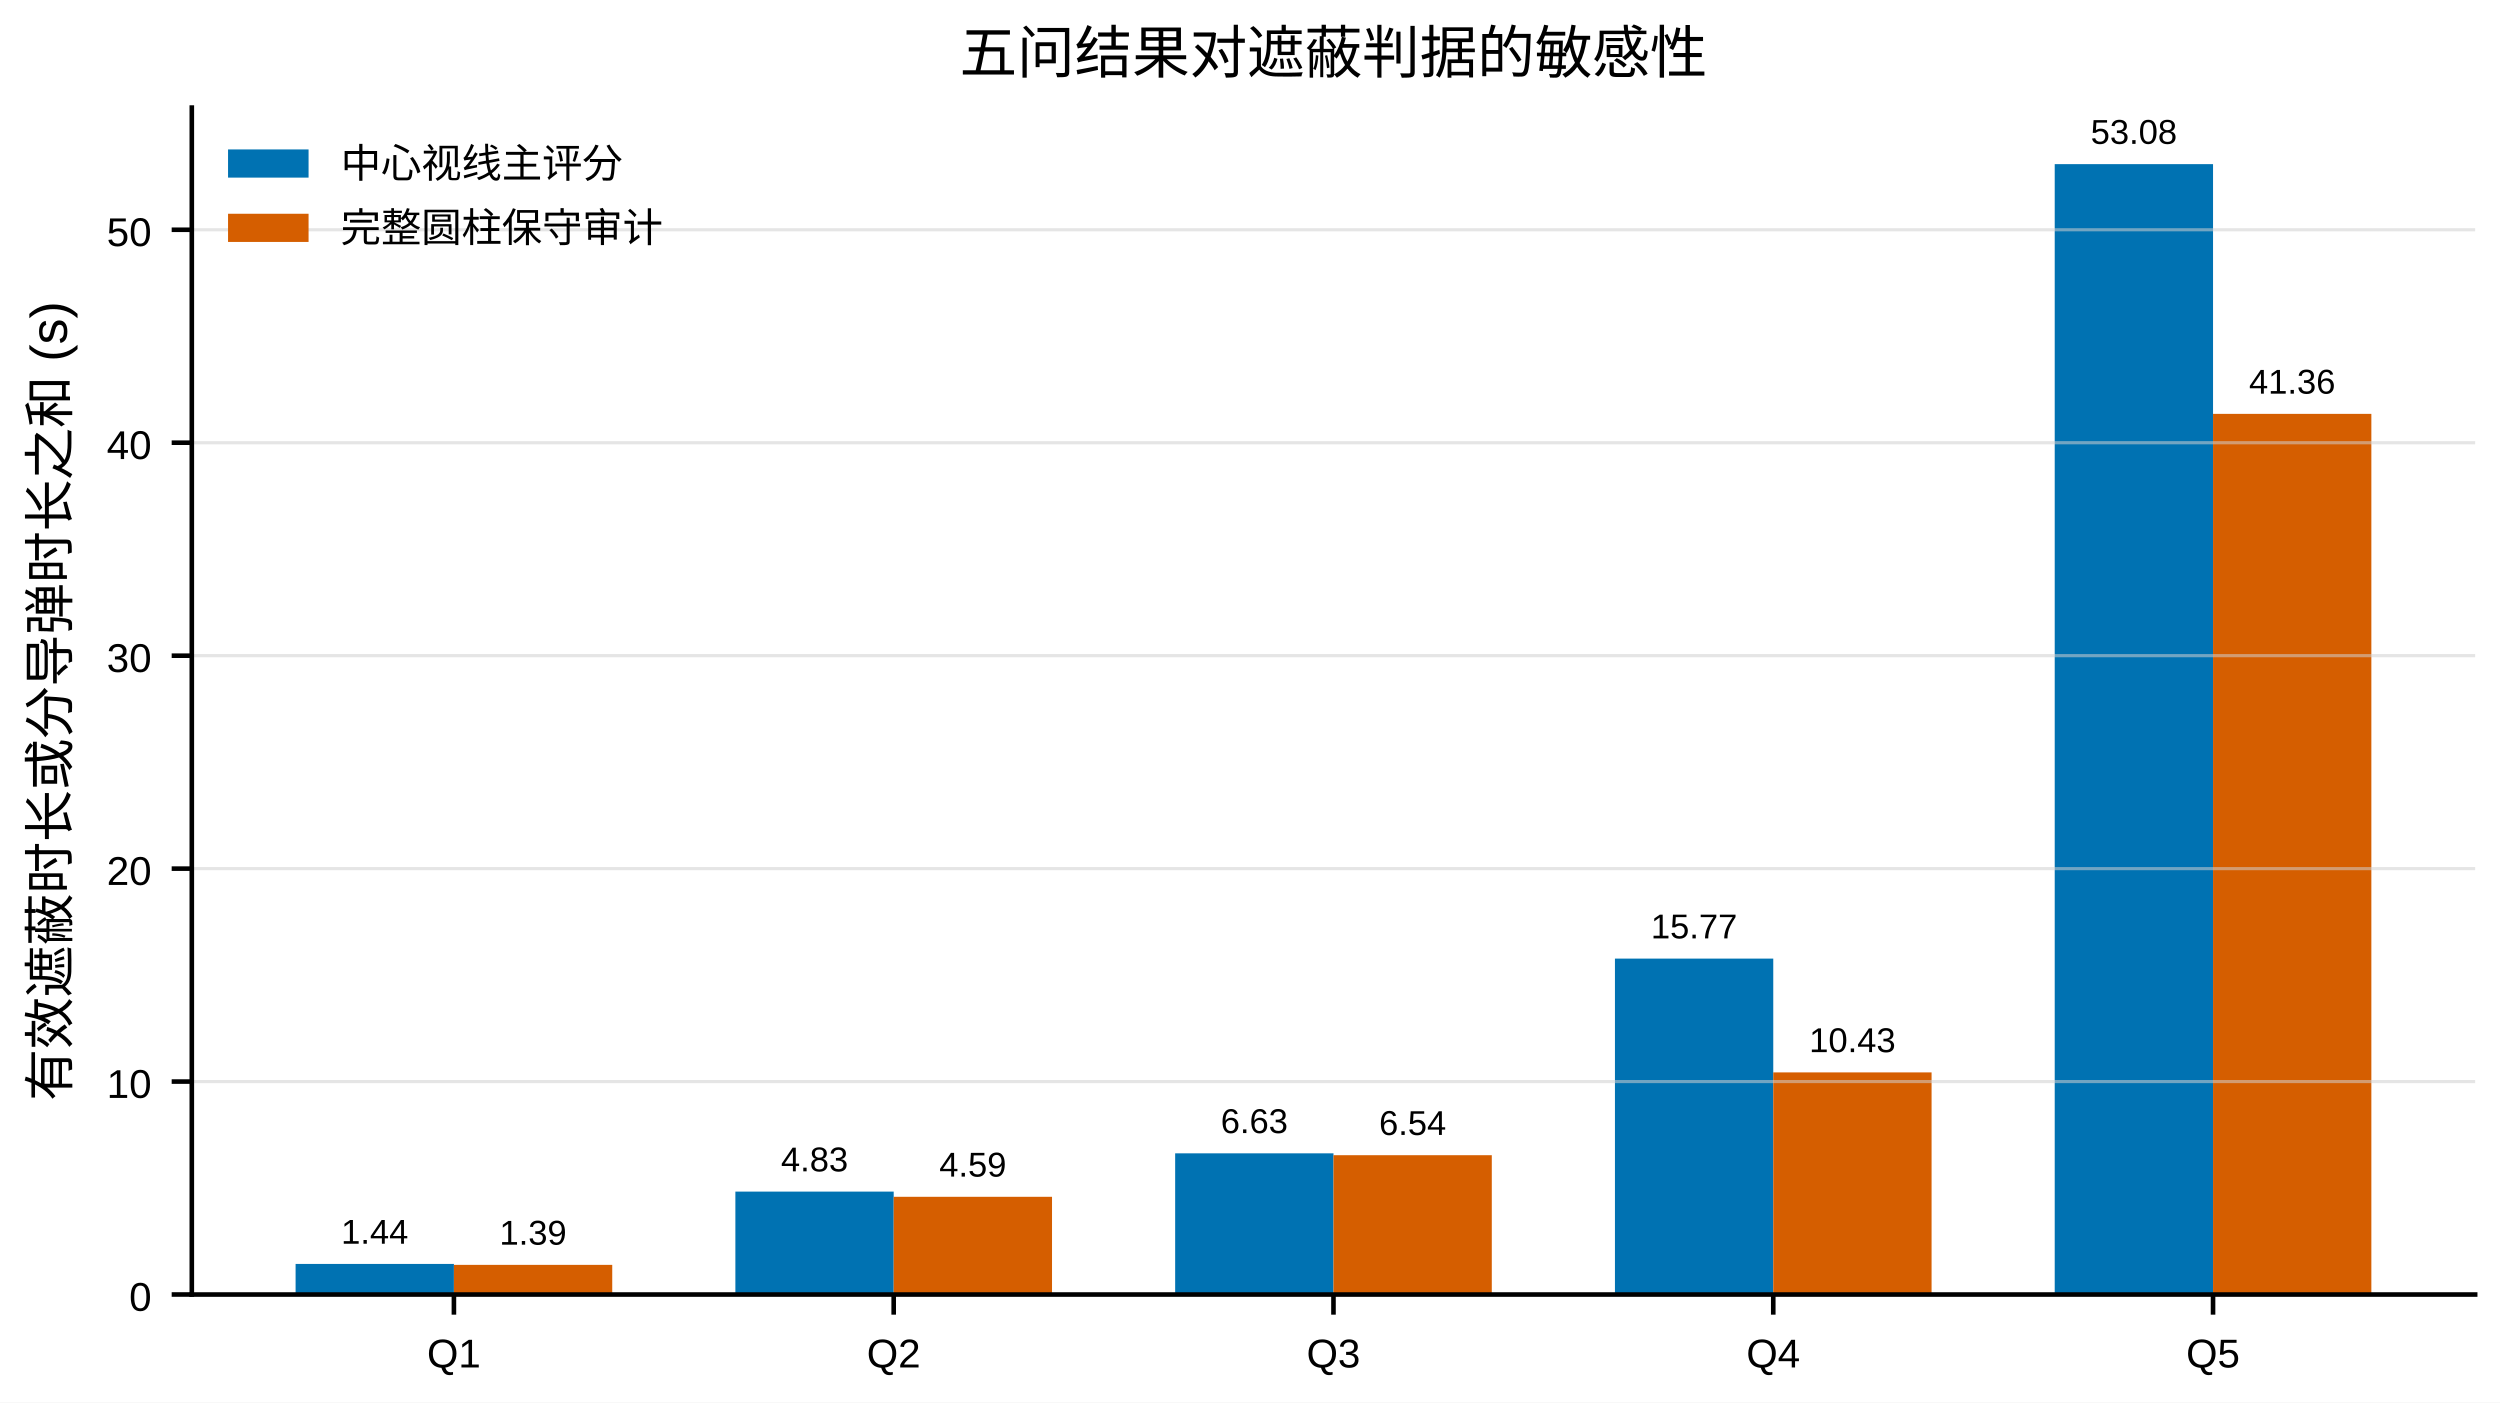
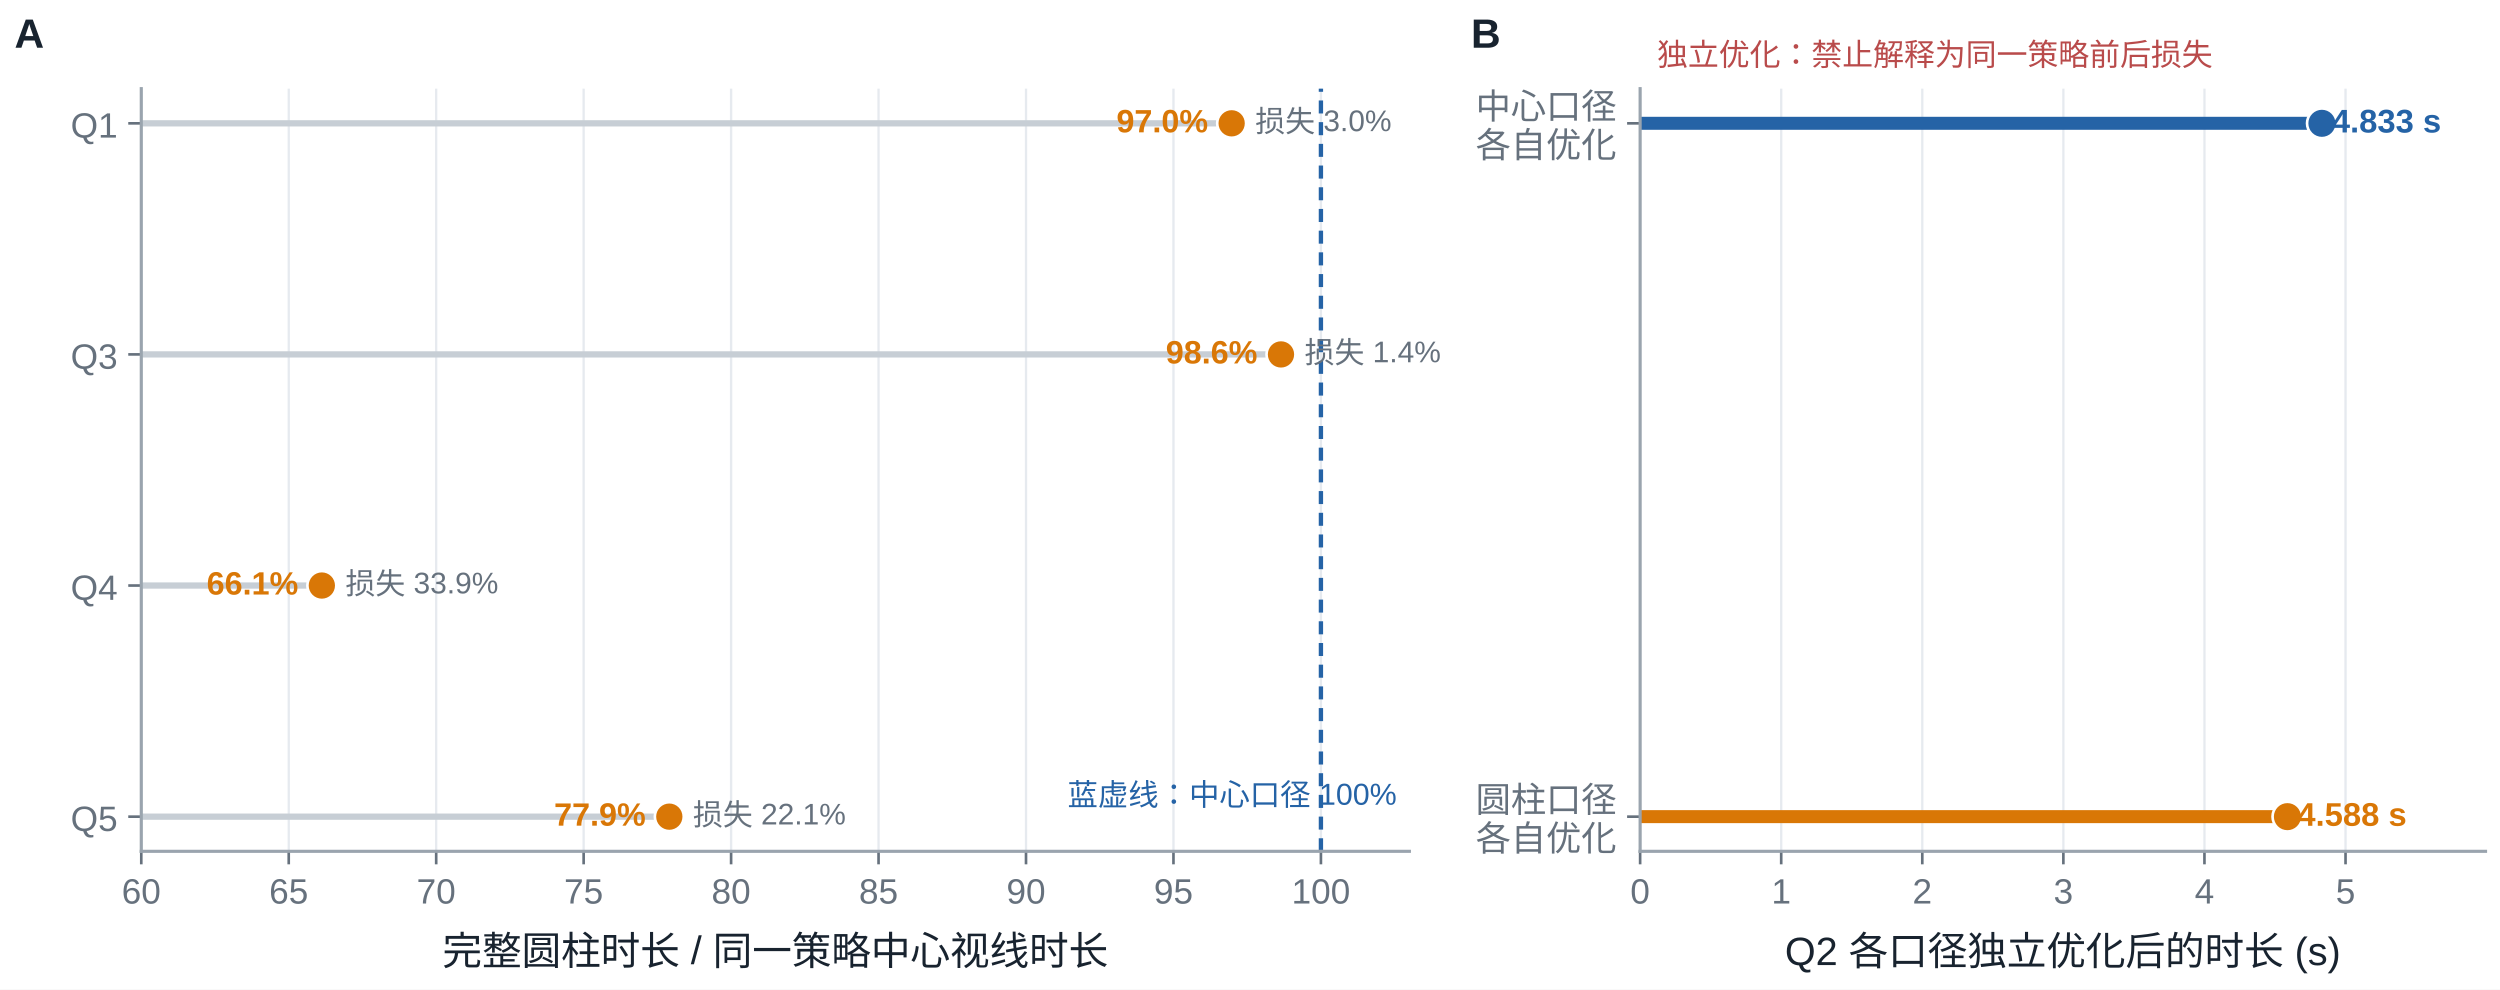
- <svg xmlns="http://www.w3.org/2000/svg" xmlns:xlink="http://www.w3.org/1999/xlink" width="434.64pt" height="243.84pt" viewBox="0 0 434.64 243.84" version="1.1">
+ <svg xmlns="http://www.w3.org/2000/svg" xmlns:xlink="http://www.w3.org/1999/xlink" width="518.4pt" height="205.2pt" viewBox="0 0 518.4 205.2" version="1.1">
  <defs>
    <style type="text/css">*{stroke-linejoin: round; stroke-linecap: butt}</style>
  </defs>
  <g id="figure_1">
    <g id="patch_1">
-       <path d="M 0 243.84 L 434.64 243.84 L 434.64 0 L 0 0 z " style="fill: #ffffff" />
+       <path d="M 0 205.2 L 518.4 205.2 L 518.4 0 L 0 0 z " style="fill: #ffffff" />
    </g>
    <g id="axes_1">
      <g id="patch_2">
-         <path d="M 33.347 225.062 L 430.32 225.062 L 430.32 18.704 L 33.347 18.704 z " style="fill: #ffffff" />
-       </g>
-       <g id="patch_3">
-         <path d="M 51.391 225.062 L 78.916 225.062 L 78.916 219.748 L 51.391 219.748 z " clip-path="url(#p6befb10a72)" style="fill: #0072b2" />
-       </g>
-       <g id="patch_4">
-         <path d="M 127.849 225.062 L 155.374 225.062 L 155.374 207.17 L 127.849 207.17 z " clip-path="url(#p6befb10a72)" style="fill: #0072b2" />
-       </g>
-       <g id="patch_5">
-         <path d="M 204.308 225.062 L 231.833 225.062 L 231.833 200.511 L 204.308 200.511 z " clip-path="url(#p6befb10a72)" style="fill: #0072b2" />
-       </g>
-       <g id="patch_6">
-         <path d="M 280.767 225.062 L 308.292 225.062 L 308.292 166.66 L 280.767 166.66 z " clip-path="url(#p6befb10a72)" style="fill: #0072b2" />
-       </g>
-       <g id="patch_7">
-         <path d="M 357.225 225.062 L 384.75 225.062 L 384.75 28.531 L 357.225 28.531 z " clip-path="url(#p6befb10a72)" style="fill: #0072b2" />
-       </g>
-       <g id="patch_8">
-         <path d="M 78.916 225.062 L 106.441 225.062 L 106.441 219.909 L 78.916 219.909 z " clip-path="url(#p6befb10a72)" style="fill: #d55e00" />
-       </g>
-       <g id="patch_9">
-         <path d="M 155.374 225.062 L 182.9 225.062 L 182.9 208.075 L 155.374 208.075 z " clip-path="url(#p6befb10a72)" style="fill: #d55e00" />
-       </g>
-       <g id="patch_10">
-         <path d="M 231.833 225.062 L 259.358 225.062 L 259.358 200.844 L 231.833 200.844 z " clip-path="url(#p6befb10a72)" style="fill: #d55e00" />
-       </g>
-       <g id="patch_11">
-         <path d="M 308.292 225.062 L 335.817 225.062 L 335.817 186.445 L 308.292 186.445 z " clip-path="url(#p6befb10a72)" style="fill: #d55e00" />
-       </g>
-       <g id="patch_12">
-         <path d="M 384.75 225.062 L 412.275 225.062 L 412.275 71.954 L 384.75 71.954 z " clip-path="url(#p6befb10a72)" style="fill: #d55e00" />
+         <path d="M 29.295 176.529 L 292.252 176.529 L 292.252 18.382 L 29.295 18.382 z " style="fill: #ffffff" />
      </g>
      <g id="matplotlib.axis_1">
        <g id="xtick_1">
          <g id="line2d_1">
+             <path d="M 29.295 176.529 L 29.295 18.382 " clip-path="url(#p96249e6998)" style="fill: none; stroke: #e3e8ed; stroke-opacity: 0.9; stroke-width: 0.48; stroke-linecap: square" />
+           </g>
+           <g id="line2d_2">
            <defs>
-               <path id="m9ca89d2891" d="M 0 0 L 0 3.5 " style="stroke: #000000; stroke-width: 0.8" />
+               <path id="m5745f8a56b" d="M 0 0 L 0 2.7 " style="stroke: #66717d; stroke-width: 0.55" />
            </defs>
            <g>
-               <use xlink:href="#m9ca89d2891" x="78.916" y="225.062" style="stroke: #000000; stroke-width: 0.8" />
+               <use xlink:href="#m5745f8a56b" x="29.295" y="176.529" style="fill: #66717d; stroke: #66717d; stroke-width: 0.55" />
            </g>
          </g>
          <g id="text_1">
-             <text style="font-size: 7px; font-family: 'Microsoft YaHei', 'SimHei', 'Arial', 'DejaVu Sans', sans-serif; text-anchor: middle" x="78.916" y="237.746" transform="rotate(-0 78.91586 237.7456)">Q1</text>
+             <text style="font-size: 7.3px; font-family: 'Microsoft YaHei', 'SimHei', 'Arial', 'DejaVu Sans', sans-serif; text-anchor: middle; fill: #66717d" x="29.295" y="187.357" transform="rotate(-0 29.29547 187.3569)">60</text>
          </g>
        </g>
        <g id="xtick_2">
-           <g id="line2d_2">
-             <g>
-               <use xlink:href="#m9ca89d2891" x="155.374" y="225.062" style="stroke: #000000; stroke-width: 0.8" />
+           <g id="line2d_3">
+             <path d="M 59.872 176.529 L 59.872 18.382 " clip-path="url(#p96249e6998)" style="fill: none; stroke: #e3e8ed; stroke-opacity: 0.9; stroke-width: 0.48; stroke-linecap: square" />
+           </g>
+           <g id="line2d_4">
+             <g>
+               <use xlink:href="#m5745f8a56b" x="59.872" y="176.529" style="fill: #66717d; stroke: #66717d; stroke-width: 0.55" />
            </g>
          </g>
          <g id="text_2">
-             <text style="font-size: 7px; font-family: 'Microsoft YaHei', 'SimHei', 'Arial', 'DejaVu Sans', sans-serif; text-anchor: middle" x="155.374" y="237.746" transform="rotate(-0 155.3744 237.7456)">Q2</text>
+             <text style="font-size: 7.3px; font-family: 'Microsoft YaHei', 'SimHei', 'Arial', 'DejaVu Sans', sans-serif; text-anchor: middle; fill: #66717d" x="59.872" y="187.357" transform="rotate(-0 59.87179 187.3569)">65</text>
          </g>
        </g>
        <g id="xtick_3">
-           <g id="line2d_3">
-             <g>
-               <use xlink:href="#m9ca89d2891" x="231.833" y="225.062" style="stroke: #000000; stroke-width: 0.8" />
+           <g id="line2d_5">
+             <path d="M 90.448 176.529 L 90.448 18.382 " clip-path="url(#p96249e6998)" style="fill: none; stroke: #e3e8ed; stroke-opacity: 0.9; stroke-width: 0.48; stroke-linecap: square" />
+           </g>
+           <g id="line2d_6">
+             <g>
+               <use xlink:href="#m5745f8a56b" x="90.448" y="176.529" style="fill: #66717d; stroke: #66717d; stroke-width: 0.55" />
            </g>
          </g>
          <g id="text_3">
-             <text style="font-size: 7px; font-family: 'Microsoft YaHei', 'SimHei', 'Arial', 'DejaVu Sans', sans-serif; text-anchor: middle" x="231.833" y="237.746" transform="rotate(-0 231.833 237.7456)">Q3</text>
+             <text style="font-size: 7.3px; font-family: 'Microsoft YaHei', 'SimHei', 'Arial', 'DejaVu Sans', sans-serif; text-anchor: middle; fill: #66717d" x="90.448" y="187.357" transform="rotate(-0 90.4481 187.3569)">70</text>
          </g>
        </g>
        <g id="xtick_4">
-           <g id="line2d_4">
-             <g>
-               <use xlink:href="#m9ca89d2891" x="308.292" y="225.062" style="stroke: #000000; stroke-width: 0.8" />
+           <g id="line2d_7">
+             <path d="M 121.024 176.529 L 121.024 18.382 " clip-path="url(#p96249e6998)" style="fill: none; stroke: #e3e8ed; stroke-opacity: 0.9; stroke-width: 0.48; stroke-linecap: square" />
+           </g>
+           <g id="line2d_8">
+             <g>
+               <use xlink:href="#m5745f8a56b" x="121.024" y="176.529" style="fill: #66717d; stroke: #66717d; stroke-width: 0.55" />
            </g>
          </g>
          <g id="text_4">
-             <text style="font-size: 7px; font-family: 'Microsoft YaHei', 'SimHei', 'Arial', 'DejaVu Sans', sans-serif; text-anchor: middle" x="308.292" y="237.746" transform="rotate(-0 308.2916 237.7456)">Q4</text>
+             <text style="font-size: 7.3px; font-family: 'Microsoft YaHei', 'SimHei', 'Arial', 'DejaVu Sans', sans-serif; text-anchor: middle; fill: #66717d" x="121.024" y="187.357" transform="rotate(-0 121.0244 187.3569)">75</text>
          </g>
        </g>
        <g id="xtick_5">
-           <g id="line2d_5">
-             <g>
-               <use xlink:href="#m9ca89d2891" x="384.75" y="225.062" style="stroke: #000000; stroke-width: 0.8" />
+           <g id="line2d_9">
+             <path d="M 151.601 176.529 L 151.601 18.382 " clip-path="url(#p96249e6998)" style="fill: none; stroke: #e3e8ed; stroke-opacity: 0.9; stroke-width: 0.48; stroke-linecap: square" />
+           </g>
+           <g id="line2d_10">
+             <g>
+               <use xlink:href="#m5745f8a56b" x="151.601" y="176.529" style="fill: #66717d; stroke: #66717d; stroke-width: 0.55" />
            </g>
          </g>
          <g id="text_5">
-             <text style="font-size: 7px; font-family: 'Microsoft YaHei', 'SimHei', 'Arial', 'DejaVu Sans', sans-serif; text-anchor: middle" x="384.75" y="237.746" transform="rotate(-0 384.7502 237.7456)">Q5</text>
-           </g>
+             <text style="font-size: 7.3px; font-family: 'Microsoft YaHei', 'SimHei', 'Arial', 'DejaVu Sans', sans-serif; text-anchor: middle; fill: #66717d" x="151.601" y="187.357" transform="rotate(-0 151.6007 187.3569)">80</text>
+           </g>
+         </g>
+         <g id="xtick_6">
+           <g id="line2d_11">
+             <path d="M 182.177 176.529 L 182.177 18.382 " clip-path="url(#p96249e6998)" style="fill: none; stroke: #e3e8ed; stroke-opacity: 0.9; stroke-width: 0.48; stroke-linecap: square" />
+           </g>
+           <g id="line2d_12">
+             <g>
+               <use xlink:href="#m5745f8a56b" x="182.177" y="176.529" style="fill: #66717d; stroke: #66717d; stroke-width: 0.55" />
+             </g>
+           </g>
+           <g id="text_6">
+             <text style="font-size: 7.3px; font-family: 'Microsoft YaHei', 'SimHei', 'Arial', 'DejaVu Sans', sans-serif; text-anchor: middle; fill: #66717d" x="182.177" y="187.357" transform="rotate(-0 182.177 187.3569)">85</text>
+           </g>
+         </g>
+         <g id="xtick_7">
+           <g id="line2d_13">
+             <path d="M 212.753 176.529 L 212.753 18.382 " clip-path="url(#p96249e6998)" style="fill: none; stroke: #e3e8ed; stroke-opacity: 0.9; stroke-width: 0.48; stroke-linecap: square" />
+           </g>
+           <g id="line2d_14">
+             <g>
+               <use xlink:href="#m5745f8a56b" x="212.753" y="176.529" style="fill: #66717d; stroke: #66717d; stroke-width: 0.55" />
+             </g>
+           </g>
+           <g id="text_7">
+             <text style="font-size: 7.3px; font-family: 'Microsoft YaHei', 'SimHei', 'Arial', 'DejaVu Sans', sans-serif; text-anchor: middle; fill: #66717d" x="212.753" y="187.357" transform="rotate(-0 212.7534 187.3569)">90</text>
+           </g>
+         </g>
+         <g id="xtick_8">
+           <g id="line2d_15">
+             <path d="M 243.33 176.529 L 243.33 18.382 " clip-path="url(#p96249e6998)" style="fill: none; stroke: #e3e8ed; stroke-opacity: 0.9; stroke-width: 0.48; stroke-linecap: square" />
+           </g>
+           <g id="line2d_16">
+             <g>
+               <use xlink:href="#m5745f8a56b" x="243.33" y="176.529" style="fill: #66717d; stroke: #66717d; stroke-width: 0.55" />
+             </g>
+           </g>
+           <g id="text_8">
+             <text style="font-size: 7.3px; font-family: 'Microsoft YaHei', 'SimHei', 'Arial', 'DejaVu Sans', sans-serif; text-anchor: middle; fill: #66717d" x="243.33" y="187.357" transform="rotate(-0 243.3297 187.3569)">95</text>
+           </g>
+         </g>
+         <g id="xtick_9">
+           <g id="line2d_17">
+             <path d="M 273.906 176.529 L 273.906 18.382 " clip-path="url(#p96249e6998)" style="fill: none; stroke: #e3e8ed; stroke-opacity: 0.9; stroke-width: 0.48; stroke-linecap: square" />
+           </g>
+           <g id="line2d_18">
+             <g>
+               <use xlink:href="#m5745f8a56b" x="273.906" y="176.529" style="fill: #66717d; stroke: #66717d; stroke-width: 0.55" />
+             </g>
+           </g>
+           <g id="text_9">
+             <text style="font-size: 7.3px; font-family: 'Microsoft YaHei', 'SimHei', 'Arial', 'DejaVu Sans', sans-serif; text-anchor: middle; fill: #66717d" x="273.906" y="187.357" transform="rotate(-0 273.906 187.3569)">100</text>
+           </g>
+         </g>
+         <g id="text_10">
+           <text style="font-size: 8.2px; font-family: 'Microsoft YaHei', 'SimHei', 'Arial', 'DejaVu Sans', sans-serif; text-anchor: middle; fill: #18232f" x="160.774" y="200.09" transform="rotate(-0 160.7736 200.0897)">完整圆柱时长 / 同一策略中心视线时长</text>
        </g>
      </g>
      <g id="matplotlib.axis_2">
        <g id="ytick_1">
-           <g id="line2d_6">
-             <path d="M 33.347 225.062 L 430.32 225.062 " clip-path="url(#p6befb10a72)" style="fill: none; stroke: #d0d0d0; stroke-opacity: 0.55; stroke-width: 0.55; stroke-linecap: square" />
-           </g>
-           <g id="line2d_7">
+           <g id="line2d_19">
            <defs>
-               <path id="m622a0a6cb3" d="M 0 0 L -3.5 0 " style="stroke: #000000; stroke-width: 0.8" />
+               <path id="m1728d5fde7" d="M 0 0 L -2.7 0 " style="stroke: #66717d; stroke-width: 0.55" />
            </defs>
            <g>
-               <use xlink:href="#m622a0a6cb3" x="33.347" y="225.062" style="stroke: #000000; stroke-width: 0.8" />
-             </g>
-           </g>
-           <g id="text_6">
-             <text style="font-size: 7px; font-family: 'Microsoft YaHei', 'SimHei', 'Arial', 'DejaVu Sans', sans-serif; text-anchor: end" x="26.347" y="227.904" transform="rotate(-0 26.34654 227.9036)">0</text>
+               <use xlink:href="#m1728d5fde7" x="29.295" y="25.571" style="fill: #66717d; stroke: #66717d; stroke-width: 0.55" />
+             </g>
+           </g>
+           <g id="text_11">
+             <text style="font-size: 7.3px; font-family: 'Microsoft YaHei', 'SimHei', 'Arial', 'DejaVu Sans', sans-serif; text-anchor: end; fill: #66717d" x="24.395" y="28.535" transform="rotate(-0 24.39547 28.53459)">Q1</text>
          </g>
        </g>
        <g id="ytick_2">
-           <g id="line2d_8">
-             <path d="M 33.347 188.039 L 430.32 188.039 " clip-path="url(#p6befb10a72)" style="fill: none; stroke: #d0d0d0; stroke-opacity: 0.55; stroke-width: 0.55; stroke-linecap: square" />
-           </g>
-           <g id="line2d_9">
-             <g>
-               <use xlink:href="#m622a0a6cb3" x="33.347" y="188.039" style="stroke: #000000; stroke-width: 0.8" />
-             </g>
-           </g>
-           <g id="text_7">
-             <text style="font-size: 7px; font-family: 'Microsoft YaHei', 'SimHei', 'Arial', 'DejaVu Sans', sans-serif; text-anchor: end" x="26.347" y="190.881" transform="rotate(-0 26.34654 190.8809)">10</text>
+           <g id="line2d_20">
+             <g>
+               <use xlink:href="#m1728d5fde7" x="29.295" y="73.494" style="fill: #66717d; stroke: #66717d; stroke-width: 0.55" />
+             </g>
+           </g>
+           <g id="text_12">
+             <text style="font-size: 7.3px; font-family: 'Microsoft YaHei', 'SimHei', 'Arial', 'DejaVu Sans', sans-serif; text-anchor: end; fill: #66717d" x="24.395" y="76.458" transform="rotate(-0 24.39547 76.45791)">Q3</text>
          </g>
        </g>
        <g id="ytick_3">
-           <g id="line2d_10">
-             <path d="M 33.347 151.016 L 430.32 151.016 " clip-path="url(#p6befb10a72)" style="fill: none; stroke: #d0d0d0; stroke-opacity: 0.55; stroke-width: 0.55; stroke-linecap: square" />
-           </g>
-           <g id="line2d_11">
-             <g>
-               <use xlink:href="#m622a0a6cb3" x="33.347" y="151.016" style="stroke: #000000; stroke-width: 0.8" />
-             </g>
-           </g>
-           <g id="text_8">
-             <text style="font-size: 7px; font-family: 'Microsoft YaHei', 'SimHei', 'Arial', 'DejaVu Sans', sans-serif; text-anchor: end" x="26.347" y="153.858" transform="rotate(-0 26.34654 153.8583)">20</text>
+           <g id="line2d_21">
+             <g>
+               <use xlink:href="#m1728d5fde7" x="29.295" y="121.417" style="fill: #66717d; stroke: #66717d; stroke-width: 0.55" />
+             </g>
+           </g>
+           <g id="text_13">
+             <text style="font-size: 7.3px; font-family: 'Microsoft YaHei', 'SimHei', 'Arial', 'DejaVu Sans', sans-serif; text-anchor: end; fill: #66717d" x="24.395" y="124.381" transform="rotate(-0 24.39547 124.3812)">Q4</text>
          </g>
        </g>
        <g id="ytick_4">
-           <g id="line2d_12">
-             <path d="M 33.347 113.994 L 430.32 113.994 " clip-path="url(#p6befb10a72)" style="fill: none; stroke: #d0d0d0; stroke-opacity: 0.55; stroke-width: 0.55; stroke-linecap: square" />
-           </g>
-           <g id="line2d_13">
-             <g>
-               <use xlink:href="#m622a0a6cb3" x="33.347" y="113.994" style="stroke: #000000; stroke-width: 0.8" />
-             </g>
-           </g>
-           <g id="text_9">
-             <text style="font-size: 7px; font-family: 'Microsoft YaHei', 'SimHei', 'Arial', 'DejaVu Sans', sans-serif; text-anchor: end" x="26.347" y="116.836" transform="rotate(-0 26.34654 116.8357)">30</text>
-           </g>
-         </g>
+           <g id="line2d_22">
+             <g>
+               <use xlink:href="#m1728d5fde7" x="29.295" y="169.341" style="fill: #66717d; stroke: #66717d; stroke-width: 0.55" />
+             </g>
+           </g>
+           <g id="text_14">
+             <text style="font-size: 7.3px; font-family: 'Microsoft YaHei', 'SimHei', 'Arial', 'DejaVu Sans', sans-serif; text-anchor: end; fill: #66717d" x="24.395" y="172.305" transform="rotate(-0 24.39547 172.3045)">Q5</text>
+           </g>
+         </g>
+       </g>
+       <g id="LineCollection_1">
+         <path d="M 29.295 25.571 L 255.395 25.571 " clip-path="url(#p96249e6998)" style="fill: none; stroke: #c7ced5; stroke-width: 1.3" />
+         <path d="M 29.295 73.494 L 265.627 73.494 " clip-path="url(#p96249e6998)" style="fill: none; stroke: #c7ced5; stroke-width: 1.3" />
+         <path d="M 29.295 121.417 L 66.738 121.417 " clip-path="url(#p96249e6998)" style="fill: none; stroke: #c7ced5; stroke-width: 1.3" />
+         <path d="M 29.295 169.341 L 138.789 169.341 " clip-path="url(#p96249e6998)" style="fill: none; stroke: #c7ced5; stroke-width: 1.3" />
+       </g>
+       <g id="line2d_23">
+         <path d="M 273.906 176.529 L 273.906 18.382 " clip-path="url(#p96249e6998)" style="fill: none; stroke-dasharray: 2.7,1.8; stroke-dashoffset: 0; stroke: #2563a6; stroke-width: 0.9" />
+       </g>
+       <g id="patch_3">
+         <path d="M 29.295 176.529 L 29.295 18.382 " style="fill: none; stroke: #9aa4ae; stroke-width: 0.65; stroke-linejoin: miter; stroke-linecap: square" />
+       </g>
+       <g id="patch_4">
+         <path d="M 29.295 176.529 L 292.252 176.529 " style="fill: none; stroke: #9aa4ae; stroke-width: 0.65; stroke-linejoin: miter; stroke-linecap: square" />
+       </g>
+       <g id="PathCollection_1">
+         <defs>
+           <path id="m0895c62f66" d="M 0 3 C 0.796 3 1.559 2.684 2.121 2.121 C 2.684 1.559 3 0.796 3 0 C 3 -0.796 2.684 -1.559 2.121 -2.121 C 1.559 -2.684 0.796 -3 0 -3 C -0.796 -3 -1.559 -2.684 -2.121 -2.121 C -2.684 -1.559 -3 -0.796 -3 0 C -3 0.796 -2.684 1.559 -2.121 2.121 C -1.559 2.684 -0.796 3 0 3 z " style="stroke: #ffffff; stroke-width: 0.55" />
+         </defs>
+         <g clip-path="url(#p96249e6998)">
+           <use xlink:href="#m0895c62f66" x="255.395" y="25.571" style="fill: #d97706; stroke: #ffffff; stroke-width: 0.55" />
+           <use xlink:href="#m0895c62f66" x="265.627" y="73.494" style="fill: #d97706; stroke: #ffffff; stroke-width: 0.55" />
+           <use xlink:href="#m0895c62f66" x="66.738" y="121.417" style="fill: #d97706; stroke: #ffffff; stroke-width: 0.55" />
+           <use xlink:href="#m0895c62f66" x="138.789" y="169.341" style="fill: #d97706; stroke: #ffffff; stroke-width: 0.55" />
+         </g>
+       </g>
+       <g id="text_15">
+         <text style="font-weight: 700; font-size: 6.7px; font-family: 'Microsoft YaHei', 'SimHei', 'Arial', 'DejaVu Sans', sans-serif; text-anchor: end; fill: #d97706" x="250.503" y="27.442" transform="rotate(-0 250.5031 27.44204)">97.0%</text>
+       </g>
+       <g id="text_16">
+         <text style="font-size: 6.2px; font-family: 'Microsoft YaHei', 'SimHei', 'Arial', 'DejaVu Sans', sans-serif; text-anchor: start; fill: #66717d" x="260.288" y="27.357" transform="rotate(-0 260.2875 27.3567)">损失 3.0%</text>
+       </g>
+       <g id="text_17">
+         <text style="font-weight: 700; font-size: 6.7px; font-family: 'Microsoft YaHei', 'SimHei', 'Arial', 'DejaVu Sans', sans-serif; text-anchor: end; fill: #d97706" x="260.735" y="75.365" transform="rotate(-0 260.7349 75.36535)">98.6%</text>
+       </g>
+       <g id="text_18">
+         <text style="font-size: 6.2px; font-family: 'Microsoft YaHei', 'SimHei', 'Arial', 'DejaVu Sans', sans-serif; text-anchor: start; fill: #66717d" x="270.519" y="75.28" transform="rotate(-0 270.5193 75.28002)">损失 1.4%</text>
+       </g>
+       <g id="text_19">
+         <text style="font-weight: 700; font-size: 6.7px; font-family: 'Microsoft YaHei', 'SimHei', 'Arial', 'DejaVu Sans', sans-serif; text-anchor: end; fill: #d97706" x="61.846" y="123.289" transform="rotate(-0 61.84604 123.2887)">66.1%</text>
+       </g>
+       <g id="text_20">
+         <text style="font-size: 6.2px; font-family: 'Microsoft YaHei', 'SimHei', 'Arial', 'DejaVu Sans', sans-serif; text-anchor: start; fill: #66717d" x="71.63" y="123.203" transform="rotate(-0 71.63046 123.2033)">损失 33.9%</text>
+       </g>
+       <g id="text_21">
+         <text style="font-weight: 700; font-size: 6.7px; font-family: 'Microsoft YaHei', 'SimHei', 'Arial', 'DejaVu Sans', sans-serif; text-anchor: end; fill: #d97706" x="133.897" y="171.212" transform="rotate(-0 133.8973 171.212)">77.9%</text>
+       </g>
+       <g id="text_22">
+         <text style="font-size: 6.2px; font-family: 'Microsoft YaHei', 'SimHei', 'Arial', 'DejaVu Sans', sans-serif; text-anchor: start; fill: #66717d" x="143.682" y="171.127" transform="rotate(-0 143.6817 171.1266)">损失 22.1%</text>
+       </g>
+       <g id="text_23">
+         <text style="font-size: 6.3px; font-family: 'Microsoft YaHei', 'SimHei', 'Arial', 'DejaVu Sans', sans-serif; text-anchor: end; fill: #2563a6" x="289.622" y="167.04" transform="rotate(-0 289.6222 167.0404)">蓝虚线：中心口径 100%</text>
+       </g>
+       <g id="text_24">
+         <text style="font-weight: 700; font-size: 8.5px; font-family: 'Microsoft YaHei', 'SimHei', 'Arial', 'DejaVu Sans', sans-serif; text-anchor: start; fill: #18232f" x="3" y="9.902" transform="rotate(-0 2.999842 9.902326)">A</text>
+       </g>
+     </g>
+     <g id="axes_2">
+       <g id="patch_5">
+         <path d="M 340.096 176.529 L 515.4 176.529 L 515.4 18.382 L 340.096 18.382 z " style="fill: #ffffff" />
+       </g>
+       <g id="matplotlib.axis_3">
+         <g id="xtick_10">
+           <g id="line2d_24">
+             <path d="M 340.096 176.529 L 340.096 18.382 " clip-path="url(#pae0582b2a7)" style="fill: none; stroke: #e3e8ed; stroke-opacity: 0.9; stroke-width: 0.48; stroke-linecap: square" />
+           </g>
+           <g id="line2d_25">
+             <g>
+               <use xlink:href="#m5745f8a56b" x="340.096" y="176.529" style="fill: #66717d; stroke: #66717d; stroke-width: 0.55" />
+             </g>
+           </g>
+           <g id="text_25">
+             <text style="font-size: 7.3px; font-family: 'Microsoft YaHei', 'SimHei', 'Arial', 'DejaVu Sans', sans-serif; text-anchor: middle; fill: #66717d" x="340.096" y="187.357" transform="rotate(-0 340.0956 187.3569)">0</text>
+           </g>
+         </g>
+         <g id="xtick_11">
+           <g id="line2d_26">
+             <path d="M 369.35 176.529 L 369.35 18.382 " clip-path="url(#pae0582b2a7)" style="fill: none; stroke: #e3e8ed; stroke-opacity: 0.9; stroke-width: 0.48; stroke-linecap: square" />
+           </g>
+           <g id="line2d_27">
+             <g>
+               <use xlink:href="#m5745f8a56b" x="369.35" y="176.529" style="fill: #66717d; stroke: #66717d; stroke-width: 0.55" />
+             </g>
+           </g>
+           <g id="text_26">
+             <text style="font-size: 7.3px; font-family: 'Microsoft YaHei', 'SimHei', 'Arial', 'DejaVu Sans', sans-serif; text-anchor: middle; fill: #66717d" x="369.35" y="187.357" transform="rotate(-0 369.3505 187.3569)">1</text>
+           </g>
+         </g>
+         <g id="xtick_12">
+           <g id="line2d_28">
+             <path d="M 398.605 176.529 L 398.605 18.382 " clip-path="url(#pae0582b2a7)" style="fill: none; stroke: #e3e8ed; stroke-opacity: 0.9; stroke-width: 0.48; stroke-linecap: square" />
+           </g>
+           <g id="line2d_29">
+             <g>
+               <use xlink:href="#m5745f8a56b" x="398.605" y="176.529" style="fill: #66717d; stroke: #66717d; stroke-width: 0.55" />
+             </g>
+           </g>
+           <g id="text_27">
+             <text style="font-size: 7.3px; font-family: 'Microsoft YaHei', 'SimHei', 'Arial', 'DejaVu Sans', sans-serif; text-anchor: middle; fill: #66717d" x="398.605" y="187.357" transform="rotate(-0 398.6054 187.3569)">2</text>
+           </g>
+         </g>
+         <g id="xtick_13">
+           <g id="line2d_30">
+             <path d="M 427.86 176.529 L 427.86 18.382 " clip-path="url(#pae0582b2a7)" style="fill: none; stroke: #e3e8ed; stroke-opacity: 0.9; stroke-width: 0.48; stroke-linecap: square" />
+           </g>
+           <g id="line2d_31">
+             <g>
+               <use xlink:href="#m5745f8a56b" x="427.86" y="176.529" style="fill: #66717d; stroke: #66717d; stroke-width: 0.55" />
+             </g>
+           </g>
+           <g id="text_28">
+             <text style="font-size: 7.3px; font-family: 'Microsoft YaHei', 'SimHei', 'Arial', 'DejaVu Sans', sans-serif; text-anchor: middle; fill: #66717d" x="427.86" y="187.357" transform="rotate(-0 427.8603 187.3569)">3</text>
+           </g>
+         </g>
+         <g id="xtick_14">
+           <g id="line2d_32">
+             <path d="M 457.115 176.529 L 457.115 18.382 " clip-path="url(#pae0582b2a7)" style="fill: none; stroke: #e3e8ed; stroke-opacity: 0.9; stroke-width: 0.48; stroke-linecap: square" />
+           </g>
+           <g id="line2d_33">
+             <g>
+               <use xlink:href="#m5745f8a56b" x="457.115" y="176.529" style="fill: #66717d; stroke: #66717d; stroke-width: 0.55" />
+             </g>
+           </g>
+           <g id="text_29">
+             <text style="font-size: 7.3px; font-family: 'Microsoft YaHei', 'SimHei', 'Arial', 'DejaVu Sans', sans-serif; text-anchor: middle; fill: #66717d" x="457.115" y="187.357" transform="rotate(-0 457.1152 187.3569)">4</text>
+           </g>
+         </g>
+         <g id="xtick_15">
+           <g id="line2d_34">
+             <path d="M 486.37 176.529 L 486.37 18.382 " clip-path="url(#pae0582b2a7)" style="fill: none; stroke: #e3e8ed; stroke-opacity: 0.9; stroke-width: 0.48; stroke-linecap: square" />
+           </g>
+           <g id="line2d_35">
+             <g>
+               <use xlink:href="#m5745f8a56b" x="486.37" y="176.529" style="fill: #66717d; stroke: #66717d; stroke-width: 0.55" />
+             </g>
+           </g>
+           <g id="text_30">
+             <text style="font-size: 7.3px; font-family: 'Microsoft YaHei', 'SimHei', 'Arial', 'DejaVu Sans', sans-serif; text-anchor: middle; fill: #66717d" x="486.37" y="187.357" transform="rotate(-0 486.3701 187.3569)">5</text>
+           </g>
+         </g>
+         <g id="text_31">
+           <text style="font-size: 8.2px; font-family: 'Microsoft YaHei', 'SimHei', 'Arial', 'DejaVu Sans', sans-serif; text-anchor: middle; fill: #18232f" x="427.748" y="200.122" transform="rotate(-0 427.7477 200.1217)">Q2 各口径独立优化后的时长 (s)</text>
+         </g>
+       </g>
+       <g id="matplotlib.axis_4">
        <g id="ytick_5">
-           <g id="line2d_14">
-             <path d="M 33.347 76.971 L 430.32 76.971 " clip-path="url(#p6befb10a72)" style="fill: none; stroke: #d0d0d0; stroke-opacity: 0.55; stroke-width: 0.55; stroke-linecap: square" />
-           </g>
-           <g id="line2d_15">
-             <g>
-               <use xlink:href="#m622a0a6cb3" x="33.347" y="76.971" style="stroke: #000000; stroke-width: 0.8" />
-             </g>
-           </g>
-           <g id="text_10">
-             <text style="font-size: 7px; font-family: 'Microsoft YaHei', 'SimHei', 'Arial', 'DejaVu Sans', sans-serif; text-anchor: end" x="26.347" y="79.813" transform="rotate(-0 26.34654 79.81311)">40</text>
+           <g id="line2d_36">
+             <g>
+               <use xlink:href="#m1728d5fde7" x="340.096" y="25.571" style="fill: #66717d; stroke: #66717d; stroke-width: 0.55" />
+             </g>
+           </g>
+           <g id="text_32">
+             <text style="font-size: 7.3px; font-family: 'Microsoft YaHei', 'SimHei', 'Arial', 'DejaVu Sans', sans-serif; fill: #66717d" transform="translate(305.9956 24.65201)">中心口径</text>
+             <text style="font-size: 7.3px; font-family: 'Microsoft YaHei', 'SimHei', 'Arial', 'DejaVu Sans', sans-serif; fill: #66717d" transform="translate(305.9956 32.65464)">各自优化</text>
          </g>
        </g>
        <g id="ytick_6">
-           <g id="line2d_16">
-             <path d="M 33.347 39.948 L 430.32 39.948 " clip-path="url(#p6befb10a72)" style="fill: none; stroke: #d0d0d0; stroke-opacity: 0.55; stroke-width: 0.55; stroke-linecap: square" />
-           </g>
-           <g id="line2d_17">
-             <g>
-               <use xlink:href="#m622a0a6cb3" x="33.347" y="39.948" style="stroke: #000000; stroke-width: 0.8" />
-             </g>
-           </g>
-           <g id="text_11">
-             <text style="font-size: 7px; font-family: 'Microsoft YaHei', 'SimHei', 'Arial', 'DejaVu Sans', sans-serif; text-anchor: end" x="26.347" y="42.79" transform="rotate(-0 26.34654 42.79049)">50</text>
-           </g>
-         </g>
-         <g id="text_12">
-           <text style="font-size: 9px; font-family: 'Microsoft YaHei', 'SimHei', 'Arial', 'DejaVu Sans', sans-serif; text-anchor: middle" x="11.856" y="121.883" transform="rotate(-90 11.85609 121.8829)">有效遮蔽时长或分导弹时长之和 (s)</text>
-         </g>
-       </g>
-       <g id="patch_13">
-         <path d="M 33.347 225.062 L 33.347 18.704 " style="fill: none; stroke: #000000; stroke-width: 0.8; stroke-linejoin: miter; stroke-linecap: square" />
-       </g>
-       <g id="patch_14">
-         <path d="M 33.347 225.062 L 430.32 225.062 " style="fill: none; stroke: #000000; stroke-width: 0.8; stroke-linejoin: miter; stroke-linecap: square" />
-       </g>
-       <g id="text_13">
-         <text style="font-size: 6px; font-family: 'Microsoft YaHei', 'SimHei', 'Arial', 'DejaVu Sans', sans-serif; text-anchor: middle" x="65.153" y="216.228" transform="rotate(-0 65.15332 216.228)">1.44</text>
-       </g>
-       <g id="text_14">
-         <text style="font-size: 6px; font-family: 'Microsoft YaHei', 'SimHei', 'Arial', 'DejaVu Sans', sans-serif; text-anchor: middle" x="141.612" y="203.65" transform="rotate(-0 141.6119 203.6498)">4.83</text>
-       </g>
-       <g id="text_15">
-         <text style="font-size: 6px; font-family: 'Microsoft YaHei', 'SimHei', 'Arial', 'DejaVu Sans', sans-serif; text-anchor: middle" x="218.07" y="196.991" transform="rotate(-0 218.0705 196.9909)">6.63</text>
-       </g>
-       <g id="text_16">
-         <text style="font-size: 6px; font-family: 'Microsoft YaHei', 'SimHei', 'Arial', 'DejaVu Sans', sans-serif; text-anchor: middle" x="294.529" y="163.139" transform="rotate(-0 294.5291 163.1392)">15.77</text>
-       </g>
-       <g id="text_17">
-         <text style="font-size: 6px; font-family: 'Microsoft YaHei', 'SimHei', 'Arial', 'DejaVu Sans', sans-serif; text-anchor: middle" x="370.988" y="25.01" transform="rotate(-0 370.9877 25.0104)">53.08</text>
-       </g>
-       <g id="text_18">
-         <text style="font-size: 6px; font-family: 'Microsoft YaHei', 'SimHei', 'Arial', 'DejaVu Sans', sans-serif; text-anchor: middle" x="92.678" y="216.389" transform="rotate(-0 92.6784 216.3888)">1.39</text>
-       </g>
-       <g id="text_19">
-         <text style="font-size: 6px; font-family: 'Microsoft YaHei', 'SimHei', 'Arial', 'DejaVu Sans', sans-serif; text-anchor: middle" x="169.137" y="204.555" transform="rotate(-0 169.137 204.5548)">4.59</text>
-       </g>
-       <g id="text_20">
-         <text style="font-size: 6px; font-family: 'Microsoft YaHei', 'SimHei', 'Arial', 'DejaVu Sans', sans-serif; text-anchor: middle" x="245.596" y="197.323" transform="rotate(-0 245.5956 197.3233)">6.54</text>
-       </g>
-       <g id="text_21">
-         <text style="font-size: 6px; font-family: 'Microsoft YaHei', 'SimHei', 'Arial', 'DejaVu Sans', sans-serif; text-anchor: middle" x="322.054" y="182.924" transform="rotate(-0 322.0542 182.9241)">10.43</text>
-       </g>
-       <g id="text_22">
-         <text style="font-size: 6px; font-family: 'Microsoft YaHei', 'SimHei', 'Arial', 'DejaVu Sans', sans-serif; text-anchor: middle" x="398.513" y="68.434" transform="rotate(-0 398.5127 68.43376)">41.36</text>
-       </g>
-       <g id="text_23">
-         <text style="font-size: 10px; font-family: 'Microsoft YaHei', 'SimHei', 'Arial', 'DejaVu Sans', sans-serif; text-anchor: middle" x="231.833" y="12.704" transform="rotate(-0 231.833 12.70438)">五问结果对遮蔽判据的敏感性</text>
-       </g>
-       <g id="legend_1">
-         <g id="patch_15">
-           <path d="M 39.647 30.88 L 53.647 30.88 L 53.647 25.98 L 39.647 25.98 z " style="fill: #0072b2" />
-         </g>
-         <g id="text_24">
-           <text style="font-size: 7px; font-family: 'Microsoft YaHei', 'SimHei', 'Arial', 'DejaVu Sans', sans-serif; text-anchor: start" x="59.247" y="30.88" transform="rotate(-0 59.24654 30.88)">中心视线主评分</text>
-         </g>
-         <g id="patch_16">
-           <path d="M 39.647 42.063 L 53.647 42.063 L 53.647 37.163 L 39.647 37.163 z " style="fill: #d55e00" />
-         </g>
-         <g id="text_25">
-           <text style="font-size: 7px; font-family: 'Microsoft YaHei', 'SimHei', 'Arial', 'DejaVu Sans', sans-serif; text-anchor: start" x="59.247" y="42.063" transform="rotate(-0 59.24654 42.06346)">完整圆柱保守审计</text>
-         </g>
+           <g id="line2d_37">
+             <g>
+               <use xlink:href="#m1728d5fde7" x="340.096" y="169.341" style="fill: #66717d; stroke: #66717d; stroke-width: 0.55" />
+             </g>
+           </g>
+           <g id="text_33">
+             <text style="font-size: 7.3px; font-family: 'Microsoft YaHei', 'SimHei', 'Arial', 'DejaVu Sans', sans-serif; fill: #66717d" transform="translate(305.9956 168.422)">圆柱口径</text>
+             <text style="font-size: 7.3px; font-family: 'Microsoft YaHei', 'SimHei', 'Arial', 'DejaVu Sans', sans-serif; fill: #66717d" transform="translate(305.9956 176.4246)">各自优化</text>
+           </g>
+         </g>
+       </g>
+       <g id="LineCollection_2">
+         <path d="M 340.096 25.571 L 481.47 25.571 " clip-path="url(#pae0582b2a7)" style="fill: none; stroke: #2563a6; stroke-width: 2.7" />
+       </g>
+       <g id="LineCollection_3">
+         <path d="M 340.096 169.341 L 474.319 169.341 " clip-path="url(#pae0582b2a7)" style="fill: none; stroke: #d97706; stroke-width: 2.7" />
+       </g>
+       <g id="patch_6">
+         <path d="M 340.096 176.529 L 340.096 18.382 " style="fill: none; stroke: #9aa4ae; stroke-width: 0.65; stroke-linejoin: miter; stroke-linecap: square" />
+       </g>
+       <g id="patch_7">
+         <path d="M 340.096 176.529 L 515.4 176.529 " style="fill: none; stroke: #9aa4ae; stroke-width: 0.65; stroke-linejoin: miter; stroke-linecap: square" />
+       </g>
+       <g id="PathCollection_2">
+         <defs>
+           <path id="m9d84c78cb4" d="M 0 3.082 C 0.817 3.082 1.601 2.757 2.179 2.179 C 2.757 1.601 3.082 0.817 3.082 0 C 3.082 -0.817 2.757 -1.601 2.179 -2.179 C 1.601 -2.757 0.817 -3.082 0 -3.082 C -0.817 -3.082 -1.601 -2.757 -2.179 -2.179 C -2.757 -1.601 -3.082 -0.817 -3.082 0 C -3.082 0.817 -2.757 1.601 -2.179 2.179 C -1.601 2.757 -0.817 3.082 0 3.082 z " style="stroke: #ffffff; stroke-width: 0.55" />
+         </defs>
+         <g clip-path="url(#pae0582b2a7)">
+           <use xlink:href="#m9d84c78cb4" x="481.47" y="25.571" style="fill: #2563a6; stroke: #ffffff; stroke-width: 0.55" />
+         </g>
+       </g>
+       <g id="text_34">
+         <text style="font-weight: 700; font-size: 6.8px; font-family: 'Microsoft YaHei', 'SimHei', 'Arial', 'DejaVu Sans', sans-serif; text-anchor: start; fill: #2563a6" x="483.518" y="27.47" transform="rotate(-0 483.5178 27.46997)">4.833 s</text>
+       </g>
+       <g id="PathCollection_3">
+         <defs>
+           <path id="md5d948b900" d="M 0 3.082 C 0.817 3.082 1.601 2.757 2.179 2.179 C 2.757 1.601 3.082 0.817 3.082 0 C 3.082 -0.817 2.757 -1.601 2.179 -2.179 C 1.601 -2.757 0.817 -3.082 0 -3.082 C -0.817 -3.082 -1.601 -2.757 -2.179 -2.179 C -2.757 -1.601 -3.082 -0.817 -3.082 0 C -3.082 0.817 -2.757 1.601 -2.179 2.179 C -1.601 2.757 -0.817 3.082 0 3.082 z " style="stroke: #ffffff; stroke-width: 0.55" />
+         </defs>
+         <g clip-path="url(#pae0582b2a7)">
+           <use xlink:href="#md5d948b900" x="474.319" y="169.341" style="fill: #d97706; stroke: #ffffff; stroke-width: 0.55" />
+         </g>
+       </g>
+       <g id="text_35">
+         <text style="font-weight: 700; font-size: 6.8px; font-family: 'Microsoft YaHei', 'SimHei', 'Arial', 'DejaVu Sans', sans-serif; text-anchor: start; fill: #d97706" x="476.367" y="171.24" transform="rotate(-0 476.3667 171.2399)">4.588 s</text>
+       </g>
+       <g id="text_36">
+         <text style="font-size: 6.4px; font-family: 'Microsoft YaHei', 'SimHei', 'Arial', 'DejaVu Sans', sans-serif; text-anchor: start; fill: #b94b4b" x="343.602" y="13.597" transform="rotate(-0 343.6016 13.59744)">独立优化：禁止解释为同一策略前后损失</text>
+       </g>
+       <g id="text_37">
+         <text style="font-weight: 700; font-size: 8.5px; font-family: 'Microsoft YaHei', 'SimHei', 'Arial', 'DejaVu Sans', sans-serif; text-anchor: start; fill: #18232f" x="305.035" y="9.902" transform="rotate(-0 305.0347 9.902326)">B</text>
      </g>
    </g>
  </g>
  <defs>
-     <clipPath id="p6befb10a72">
-       <rect x="33.347" y="18.704" width="396.973" height="206.357" />
+     <clipPath id="p96249e6998">
+       <rect x="29.295" y="18.382" width="262.956" height="158.147" />
+     </clipPath>
+     <clipPath id="pae0582b2a7">
+       <rect x="340.096" y="18.382" width="175.304" height="158.147" />
    </clipPath>
  </defs>
</svg>
